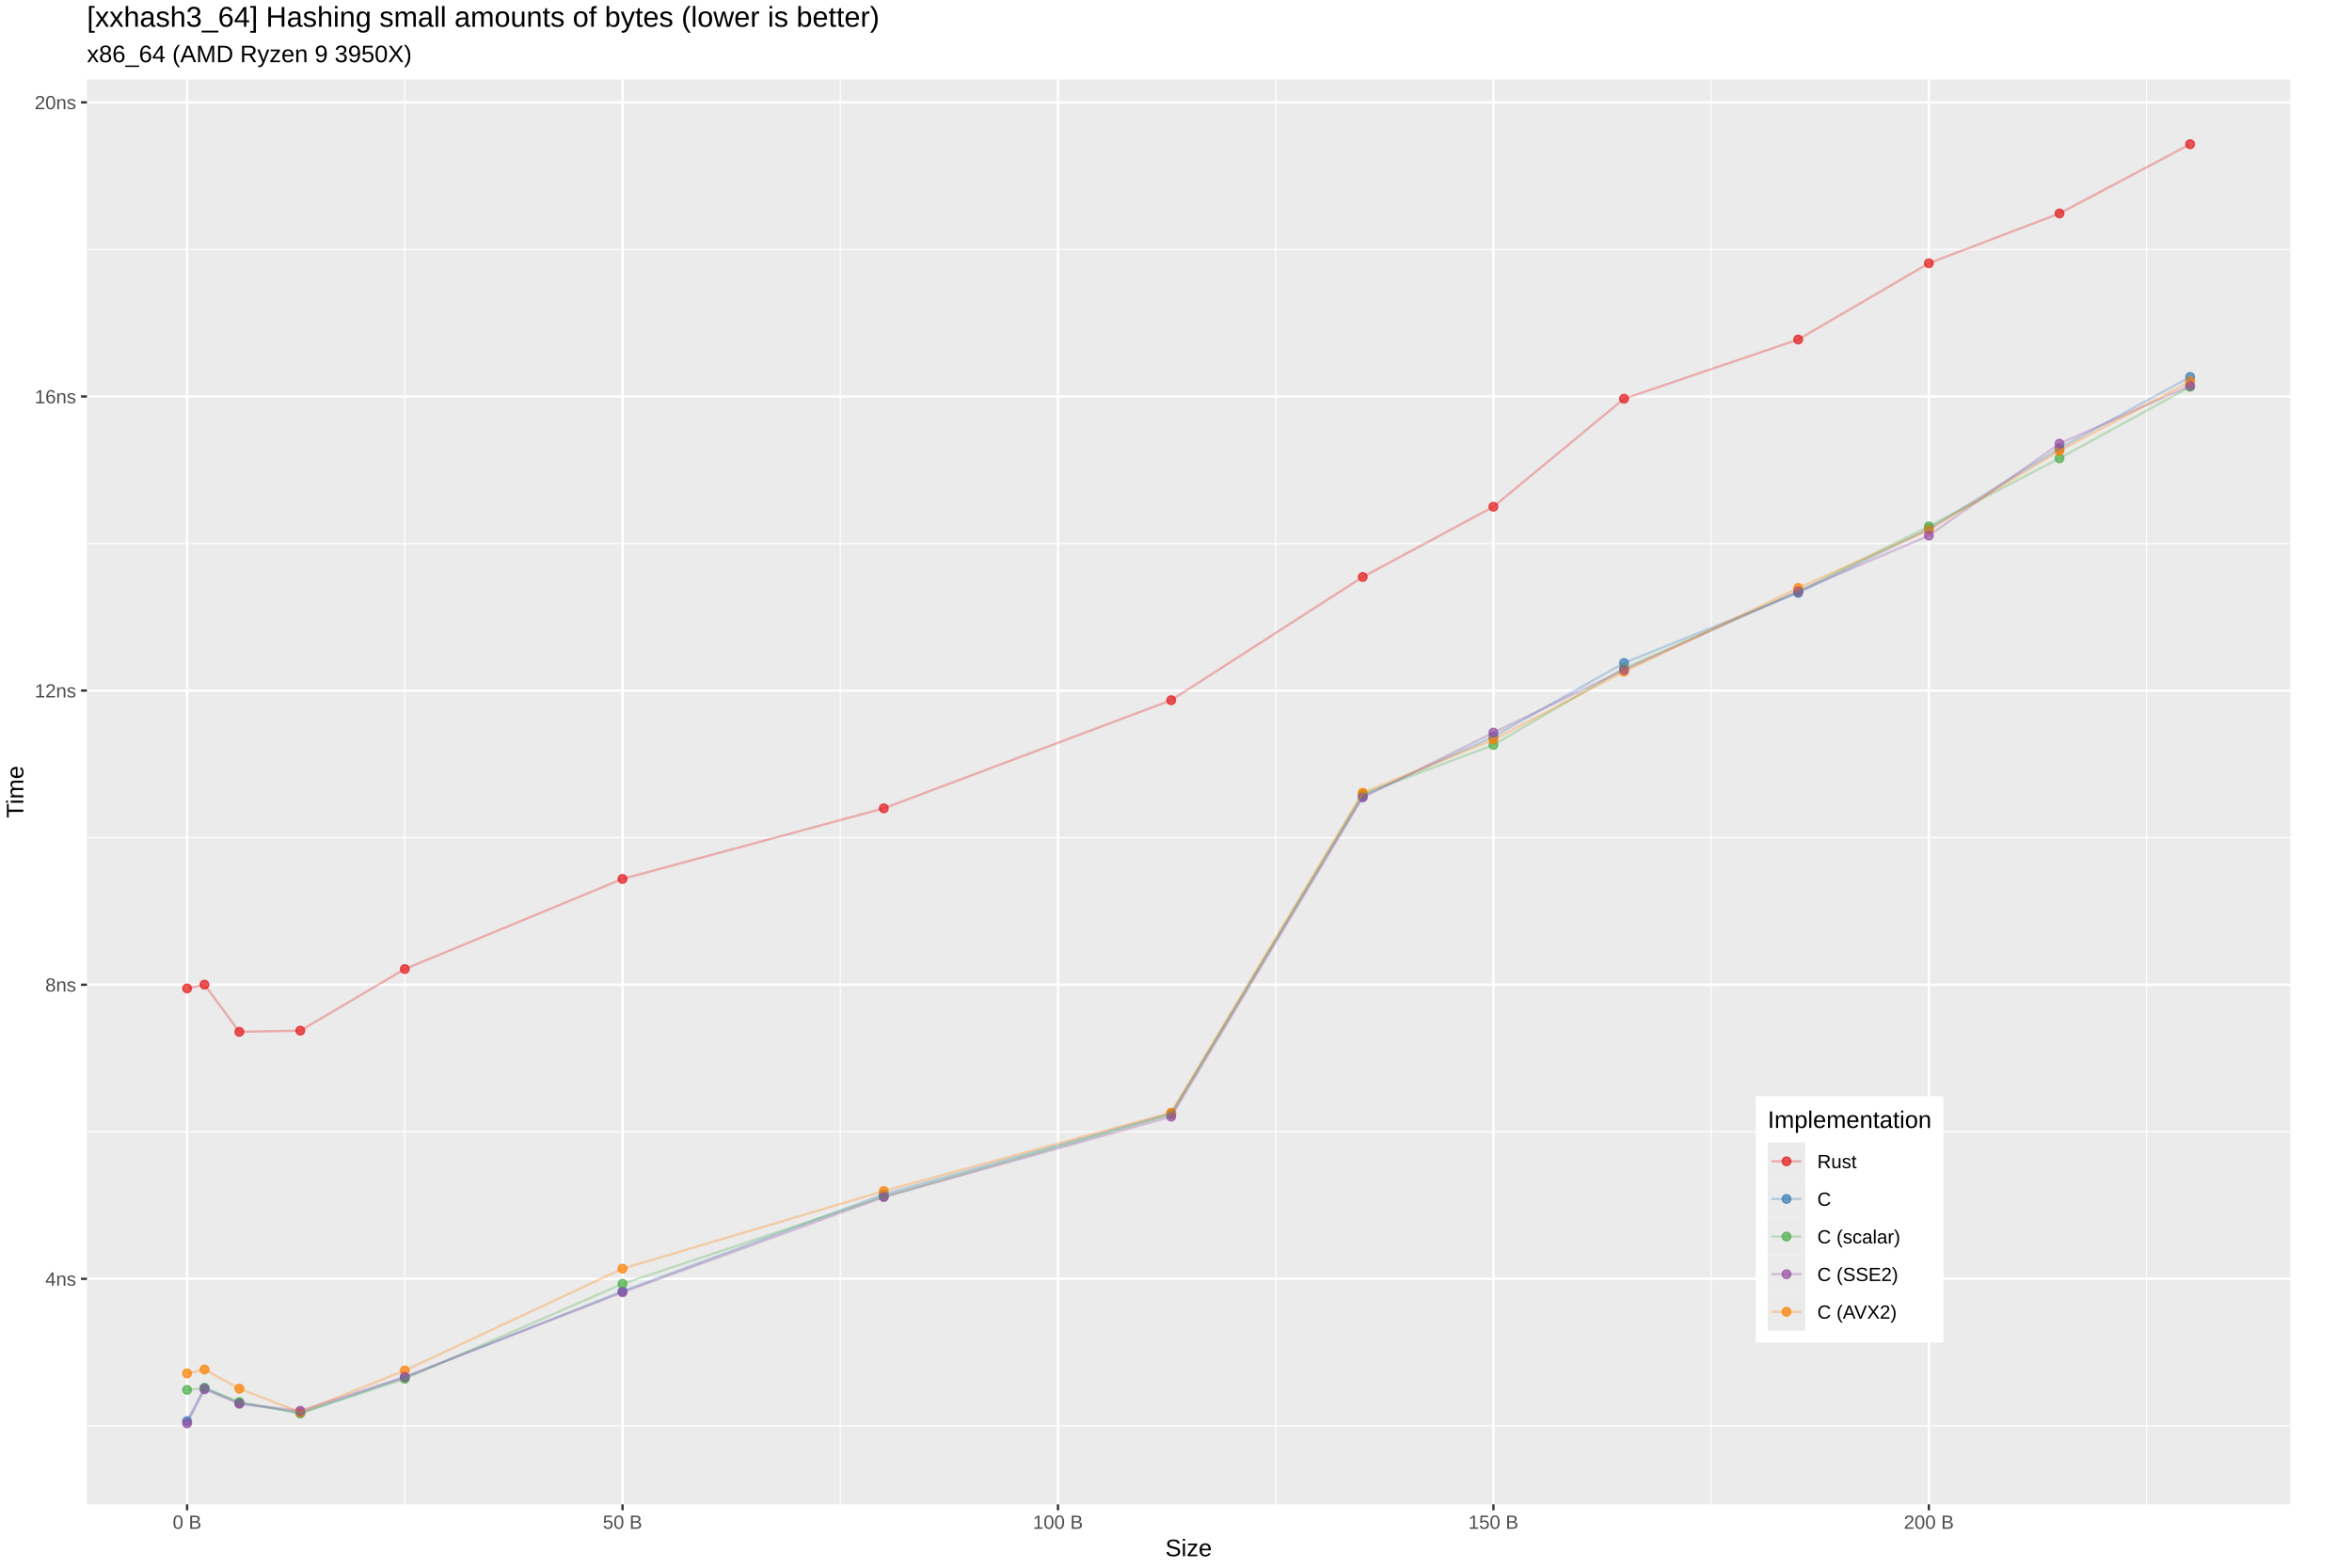
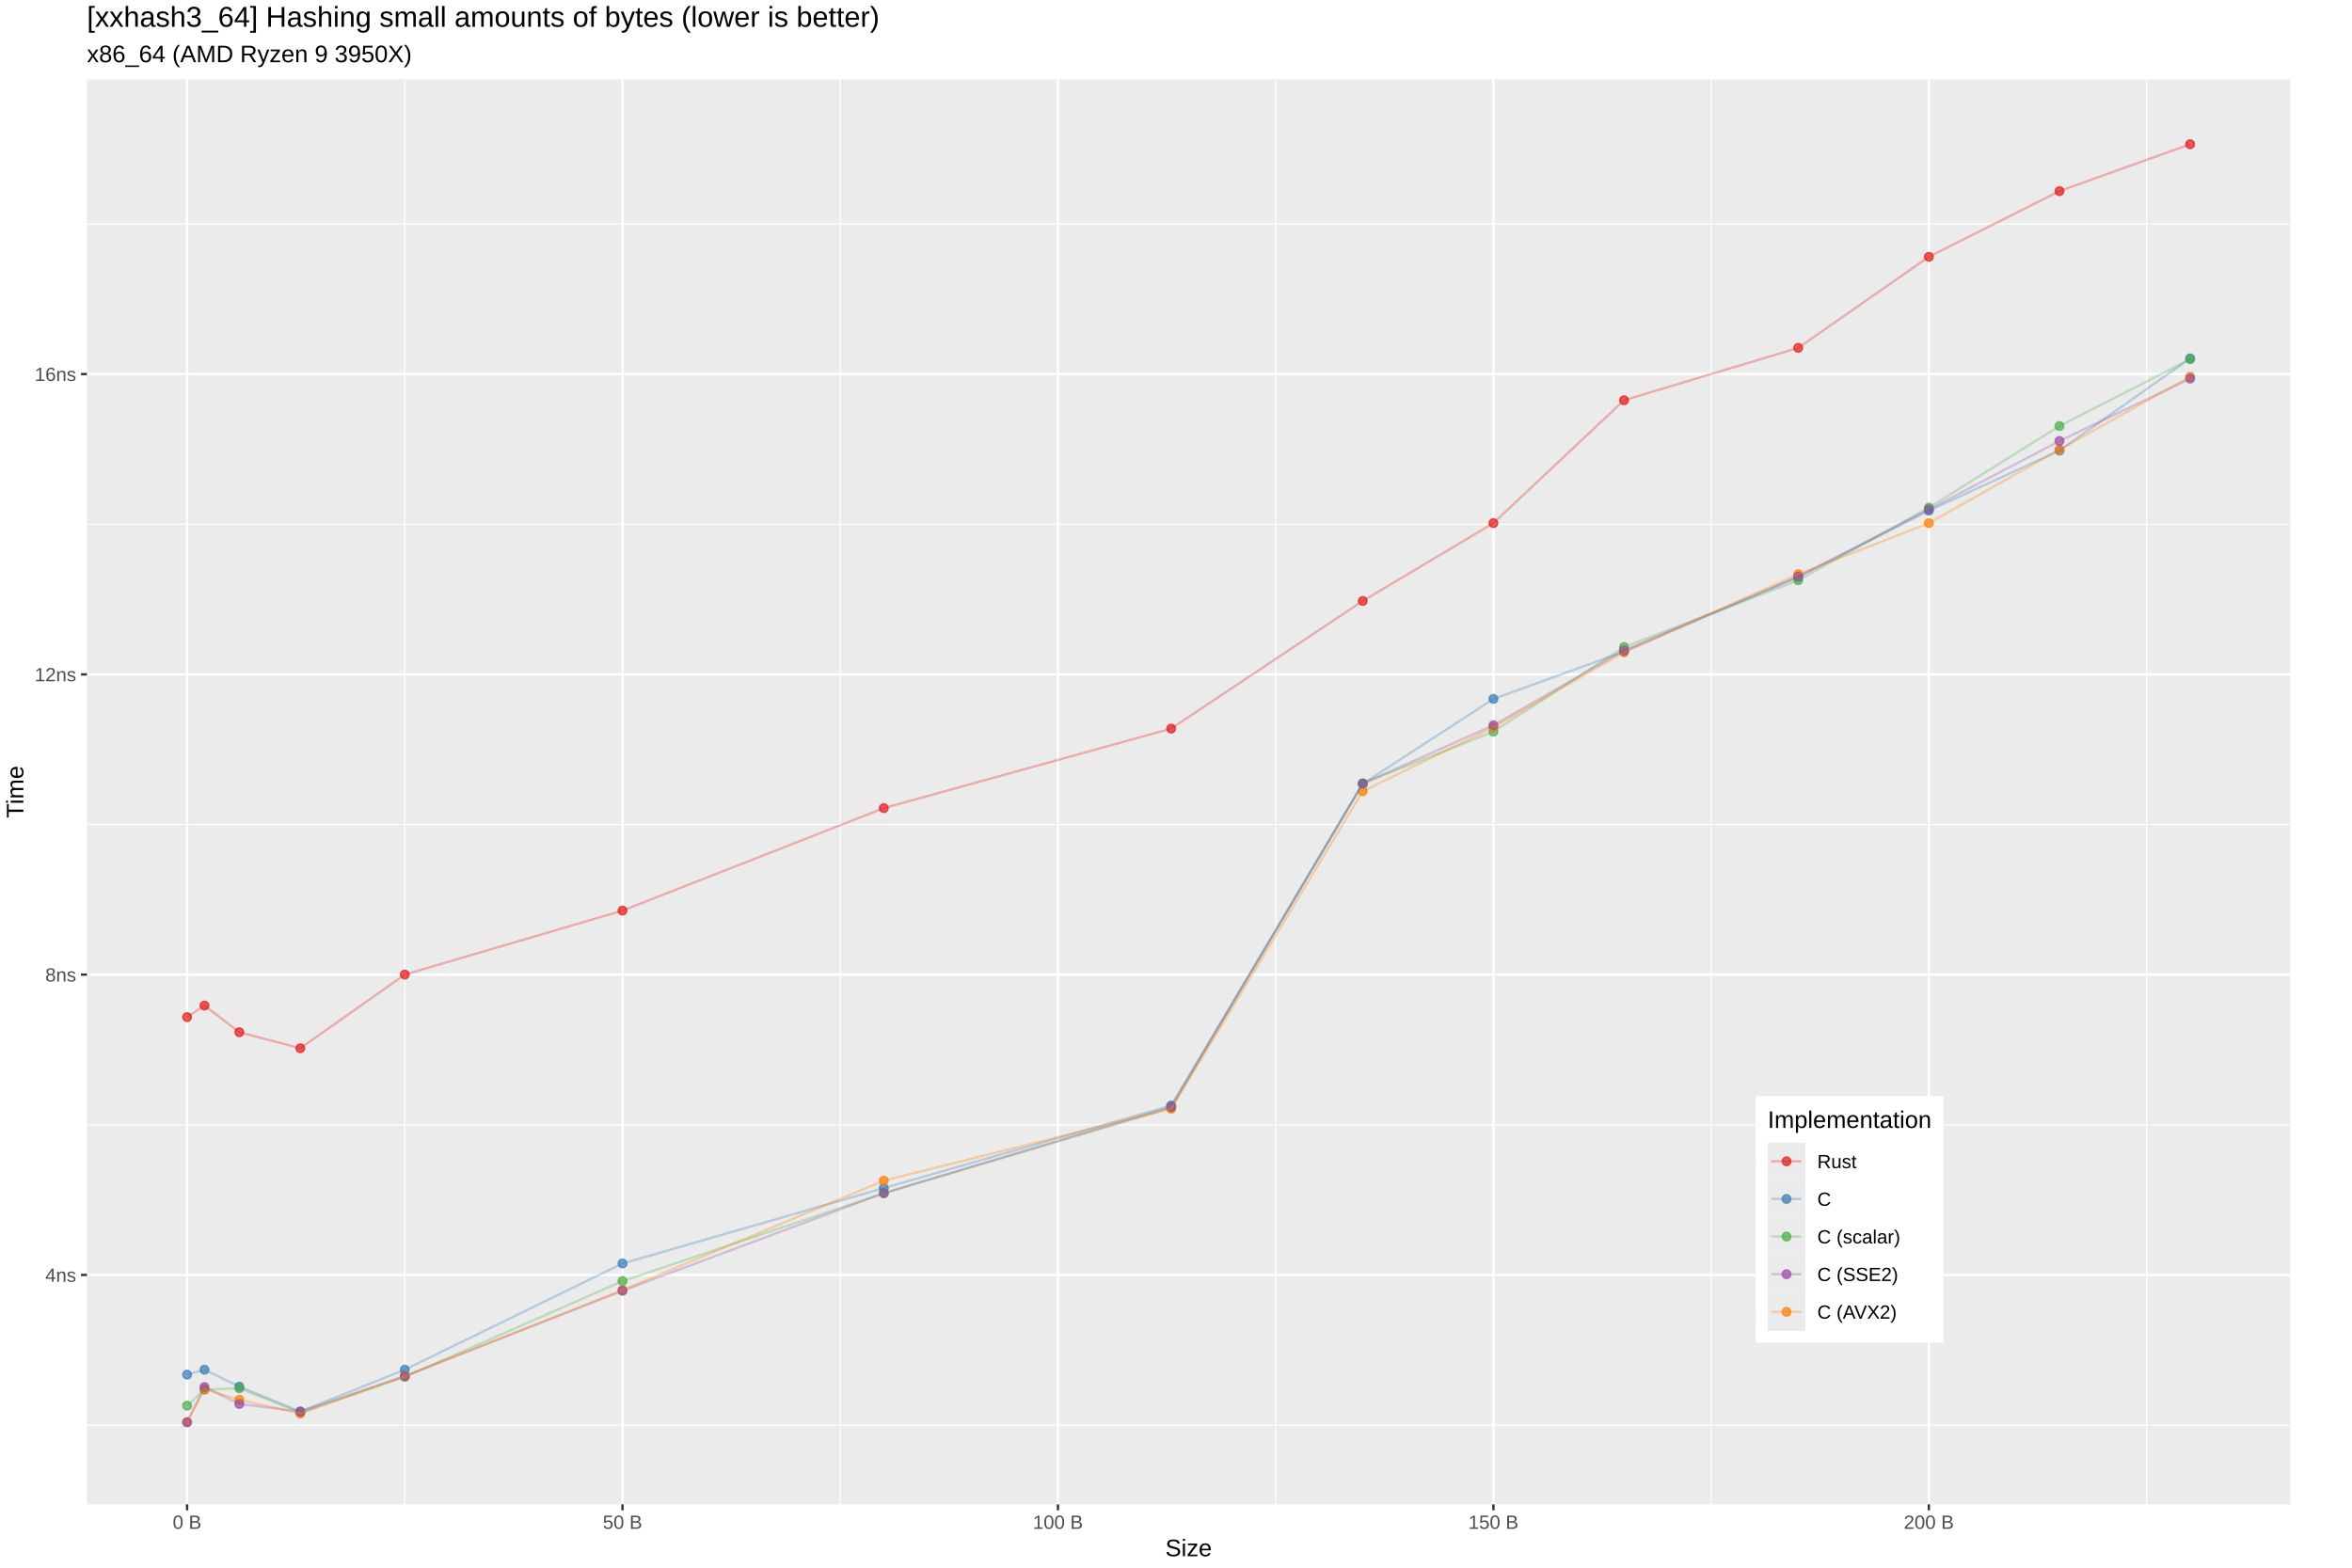
<svg xmlns="http://www.w3.org/2000/svg" width="1440" height="960" class="svglite" viewBox="0 0 1080 720">
  <defs>
    <style>
      .svglite line,.svglite polyline,.svglite polygon,.svglite path,.svglite circle{fill:none;stroke:#000000;stroke-linecap:round;stroke-linejoin:round;stroke-miterlimit:10.00}.svglite text{white-space:pre}
    </style>
  </defs>
  <rect width="100%" height="100%" style="stroke-linecap:round;stroke-linejoin:round;stroke-miterlimit:10.00;stroke:none;fill:#FFFFFF" />
  <defs>
    <clipPath id="cpMC4wMHwxMDgwLjAwfDAuMDB8NzIwLjAw">
      <path d="M0 0h1080v720H0z" />
    </clipPath>
  </defs>
  <g clip-path="url(#cpMC4wMHwxMDgwLjAwfDAuMDB8NzIwLjAw)">
    <path d="M0 0h1080v720H0z" style="stroke-width:1.07;stroke:#FFFFFF;fill:#FFFFFF" />
  </g>
  <defs>
    <clipPath id="cpMzkuOTJ8MTA1MS42NXwzNi41MHw2OTAuOTE=">
      <path d="M39.92 36.5h1011.74v654.42H39.92z" />
    </clipPath>
  </defs>
  <g clip-path="url(#cpMzkuOTJ8MTA1MS42NXwzNi41MHw2OTAuOTE=)">
    <path d="M39.92 36.5h1011.74v654.42H39.92z" style="stroke-width:1.07;stroke:none;fill:#EBEBEB" />
-     <path d="M39.92 654.87h1011.73M39.92 519.79h1011.73M39.92 384.71h1011.73M39.92 249.63h1011.73M39.92 114.55h1011.73M185.88 690.91V36.5m199.95 654.41V36.5m199.95 654.41V36.5m199.94 654.41V36.5m199.95 654.41V36.5" style="stroke-width:0.53;stroke:#FFFFFF;stroke-linecap:butt" />
-     <path d="M39.92 587.33h1011.73M39.92 452.25h1011.73M39.92 317.17h1011.73M39.92 182.09h1011.73M39.92 47.01h1011.73M85.91 690.91V36.5m199.94 654.41V36.5M485.8 690.91V36.5m199.95 654.41V36.5M885.7 690.91V36.5" style="stroke-width:1.07;stroke:#FFFFFF;stroke-linecap:butt" />
-     <circle cx="85.91" cy="652.66" r="1.95" style="stroke-width:0.71;stroke:#377EB8;stroke-opacity:0.70;fill:#377EB8;fill-opacity:0.70" />
-     <circle cx="85.91" cy="638.35" r="1.95" style="stroke-width:0.71;stroke:#4DAF4A;stroke-opacity:0.70;fill:#4DAF4A;fill-opacity:0.70" />
-     <circle cx="85.91" cy="630.76" r="1.95" style="stroke-width:0.71;stroke:#FF7F00;stroke-opacity:0.70;fill:#FF7F00;fill-opacity:0.70" />
-     <circle cx="85.91" cy="653.71" r="1.95" style="stroke-width:0.71;stroke:#984EA3;stroke-opacity:0.70;fill:#984EA3;fill-opacity:0.70" />
-     <circle cx="85.91" cy="453.96" r="1.95" style="stroke-width:0.71;stroke:#E41A1C;stroke-opacity:0.70;fill:#E41A1C;fill-opacity:0.70" />
-     <circle cx="93.9" cy="637.39" r="1.95" style="stroke-width:0.71;stroke:#377EB8;stroke-opacity:0.70;fill:#377EB8;fill-opacity:0.70" />
-     <circle cx="93.9" cy="637.54" r="1.95" style="stroke-width:0.71;stroke:#4DAF4A;stroke-opacity:0.70;fill:#4DAF4A;fill-opacity:0.70" />
-     <circle cx="93.9" cy="628.98" r="1.95" style="stroke-width:0.71;stroke:#FF7F00;stroke-opacity:0.70;fill:#FF7F00;fill-opacity:0.70" />
-     <circle cx="93.9" cy="638.09" r="1.95" style="stroke-width:0.71;stroke:#984EA3;stroke-opacity:0.70;fill:#984EA3;fill-opacity:0.70" />
-     <circle cx="93.9" cy="452.22" r="1.95" style="stroke-width:0.71;stroke:#E41A1C;stroke-opacity:0.70;fill:#E41A1C;fill-opacity:0.70" />
-     <circle cx="109.9" cy="644.33" r="1.95" style="stroke-width:0.71;stroke:#377EB8;stroke-opacity:0.70;fill:#377EB8;fill-opacity:0.70" />
-     <circle cx="109.9" cy="643.93" r="1.95" style="stroke-width:0.71;stroke:#4DAF4A;stroke-opacity:0.70;fill:#4DAF4A;fill-opacity:0.70" />
-     <circle cx="109.9" cy="637.79" r="1.95" style="stroke-width:0.71;stroke:#FF7F00;stroke-opacity:0.70;fill:#FF7F00;fill-opacity:0.70" />
-     <circle cx="109.9" cy="644.72" r="1.95" style="stroke-width:0.71;stroke:#984EA3;stroke-opacity:0.70;fill:#984EA3;fill-opacity:0.70" />
-     <circle cx="109.9" cy="473.89" r="1.95" style="stroke-width:0.71;stroke:#E41A1C;stroke-opacity:0.70;fill:#E41A1C;fill-opacity:0.70" />
-     <circle cx="137.89" cy="648.99" r="1.95" style="stroke-width:0.71;stroke:#377EB8;stroke-opacity:0.70;fill:#377EB8;fill-opacity:0.70" />
-     <circle cx="137.89" cy="649.07" r="1.95" style="stroke-width:0.71;stroke:#4DAF4A;stroke-opacity:0.70;fill:#4DAF4A;fill-opacity:0.70" />
-     <circle cx="137.89" cy="648.61" r="1.95" style="stroke-width:0.71;stroke:#FF7F00;stroke-opacity:0.70;fill:#FF7F00;fill-opacity:0.70" />
-     <circle cx="137.89" cy="647.93" r="1.95" style="stroke-width:0.71;stroke:#984EA3;stroke-opacity:0.70;fill:#984EA3;fill-opacity:0.70" />
-     <circle cx="137.89" cy="473.35" r="1.95" style="stroke-width:0.71;stroke:#E41A1C;stroke-opacity:0.70;fill:#E41A1C;fill-opacity:0.70" />
-     <circle cx="185.88" cy="632.55" r="1.95" style="stroke-width:0.71;stroke:#377EB8;stroke-opacity:0.70;fill:#377EB8;fill-opacity:0.70" />
-     <circle cx="185.88" cy="633.25" r="1.95" style="stroke-width:0.71;stroke:#4DAF4A;stroke-opacity:0.70;fill:#4DAF4A;fill-opacity:0.70" />
-     <circle cx="185.88" cy="629.43" r="1.95" style="stroke-width:0.71;stroke:#FF7F00;stroke-opacity:0.70;fill:#FF7F00;fill-opacity:0.70" />
-     <circle cx="185.88" cy="632.36" r="1.95" style="stroke-width:0.71;stroke:#984EA3;stroke-opacity:0.70;fill:#984EA3;fill-opacity:0.70" />
-     <circle cx="185.88" cy="445.05" r="1.95" style="stroke-width:0.71;stroke:#E41A1C;stroke-opacity:0.70;fill:#E41A1C;fill-opacity:0.70" />
-     <circle cx="285.85" cy="593.03" r="1.95" style="stroke-width:0.71;stroke:#377EB8;stroke-opacity:0.70;fill:#377EB8;fill-opacity:0.70" />
-     <circle cx="285.85" cy="589.62" r="1.95" style="stroke-width:0.71;stroke:#4DAF4A;stroke-opacity:0.70;fill:#4DAF4A;fill-opacity:0.70" />
-     <circle cx="285.85" cy="582.66" r="1.95" style="stroke-width:0.71;stroke:#FF7F00;stroke-opacity:0.70;fill:#FF7F00;fill-opacity:0.70" />
-     <circle cx="285.85" cy="593.52" r="1.95" style="stroke-width:0.71;stroke:#984EA3;stroke-opacity:0.70;fill:#984EA3;fill-opacity:0.70" />
-     <circle cx="285.85" cy="403.67" r="1.95" style="stroke-width:0.71;stroke:#E41A1C;stroke-opacity:0.70;fill:#E41A1C;fill-opacity:0.70" />
-     <circle cx="405.82" cy="548.53" r="1.95" style="stroke-width:0.71;stroke:#377EB8;stroke-opacity:0.70;fill:#377EB8;fill-opacity:0.70" />
-     <circle cx="405.82" cy="549.6" r="1.95" style="stroke-width:0.71;stroke:#4DAF4A;stroke-opacity:0.70;fill:#4DAF4A;fill-opacity:0.70" />
-     <circle cx="405.82" cy="547.01" r="1.95" style="stroke-width:0.71;stroke:#FF7F00;stroke-opacity:0.70;fill:#FF7F00;fill-opacity:0.70" />
-     <circle cx="405.82" cy="549.76" r="1.95" style="stroke-width:0.71;stroke:#984EA3;stroke-opacity:0.70;fill:#984EA3;fill-opacity:0.70" />
-     <circle cx="405.82" cy="371.24" r="1.95" style="stroke-width:0.71;stroke:#E41A1C;stroke-opacity:0.70;fill:#E41A1C;fill-opacity:0.70" />
-     <circle cx="537.79" cy="511.45" r="1.95" style="stroke-width:0.71;stroke:#377EB8;stroke-opacity:0.70;fill:#377EB8;fill-opacity:0.70" />
-     <circle cx="537.79" cy="511.8" r="1.95" style="stroke-width:0.71;stroke:#4DAF4A;stroke-opacity:0.70;fill:#4DAF4A;fill-opacity:0.70" />
-     <circle cx="537.79" cy="511.01" r="1.95" style="stroke-width:0.71;stroke:#FF7F00;stroke-opacity:0.70;fill:#FF7F00;fill-opacity:0.70" />
-     <circle cx="537.79" cy="512.87" r="1.95" style="stroke-width:0.71;stroke:#984EA3;stroke-opacity:0.70;fill:#984EA3;fill-opacity:0.70" />
-     <circle cx="537.79" cy="321.59" r="1.95" style="stroke-width:0.71;stroke:#E41A1C;stroke-opacity:0.70;fill:#E41A1C;fill-opacity:0.70" />
-     <circle cx="625.76" cy="365.55" r="1.95" style="stroke-width:0.71;stroke:#377EB8;stroke-opacity:0.70;fill:#377EB8;fill-opacity:0.70" />
-     <circle cx="625.76" cy="364.73" r="1.95" style="stroke-width:0.71;stroke:#4DAF4A;stroke-opacity:0.70;fill:#4DAF4A;fill-opacity:0.70" />
-     <circle cx="625.76" cy="364.06" r="1.95" style="stroke-width:0.71;stroke:#FF7F00;stroke-opacity:0.70;fill:#FF7F00;fill-opacity:0.70" />
-     <circle cx="625.76" cy="366.22" r="1.95" style="stroke-width:0.71;stroke:#984EA3;stroke-opacity:0.70;fill:#984EA3;fill-opacity:0.70" />
-     <circle cx="625.76" cy="264.98" r="1.95" style="stroke-width:0.71;stroke:#E41A1C;stroke-opacity:0.70;fill:#E41A1C;fill-opacity:0.70" />
-     <circle cx="685.75" cy="338.31" r="1.95" style="stroke-width:0.71;stroke:#377EB8;stroke-opacity:0.70;fill:#377EB8;fill-opacity:0.70" />
-     <circle cx="685.75" cy="342.14" r="1.95" style="stroke-width:0.71;stroke:#4DAF4A;stroke-opacity:0.70;fill:#4DAF4A;fill-opacity:0.70" />
-     <circle cx="685.75" cy="339.7" r="1.95" style="stroke-width:0.71;stroke:#FF7F00;stroke-opacity:0.70;fill:#FF7F00;fill-opacity:0.70" />
-     <circle cx="685.75" cy="336.46" r="1.95" style="stroke-width:0.71;stroke:#984EA3;stroke-opacity:0.70;fill:#984EA3;fill-opacity:0.70" />
-     <circle cx="685.75" cy="232.73" r="1.95" style="stroke-width:0.71;stroke:#E41A1C;stroke-opacity:0.70;fill:#E41A1C;fill-opacity:0.70" />
-     <circle cx="745.73" cy="304.49" r="1.95" style="stroke-width:0.71;stroke:#377EB8;stroke-opacity:0.70;fill:#377EB8;fill-opacity:0.70" />
-     <circle cx="745.73" cy="306.92" r="1.95" style="stroke-width:0.71;stroke:#4DAF4A;stroke-opacity:0.70;fill:#4DAF4A;fill-opacity:0.70" />
-     <circle cx="745.73" cy="308.46" r="1.95" style="stroke-width:0.71;stroke:#FF7F00;stroke-opacity:0.70;fill:#FF7F00;fill-opacity:0.70" />
-     <circle cx="745.73" cy="307.62" r="1.95" style="stroke-width:0.71;stroke:#984EA3;stroke-opacity:0.70;fill:#984EA3;fill-opacity:0.70" />
-     <circle cx="745.73" cy="183.13" r="1.95" style="stroke-width:0.71;stroke:#E41A1C;stroke-opacity:0.70;fill:#E41A1C;fill-opacity:0.70" />
-     <circle cx="825.71" cy="272.31" r="1.95" style="stroke-width:0.71;stroke:#377EB8;stroke-opacity:0.70;fill:#377EB8;fill-opacity:0.70" />
-     <circle cx="825.71" cy="271.65" r="1.95" style="stroke-width:0.71;stroke:#4DAF4A;stroke-opacity:0.70;fill:#4DAF4A;fill-opacity:0.70" />
-     <circle cx="825.71" cy="270.04" r="1.95" style="stroke-width:0.71;stroke:#FF7F00;stroke-opacity:0.70;fill:#FF7F00;fill-opacity:0.70" />
-     <circle cx="825.71" cy="271.61" r="1.95" style="stroke-width:0.71;stroke:#984EA3;stroke-opacity:0.70;fill:#984EA3;fill-opacity:0.70" />
-     <circle cx="825.71" cy="155.94" r="1.95" style="stroke-width:0.71;stroke:#E41A1C;stroke-opacity:0.70;fill:#E41A1C;fill-opacity:0.70" />
-     <circle cx="885.7" cy="242.93" r="1.95" style="stroke-width:0.71;stroke:#377EB8;stroke-opacity:0.70;fill:#377EB8;fill-opacity:0.70" />
-     <circle cx="885.7" cy="241.73" r="1.95" style="stroke-width:0.71;stroke:#4DAF4A;stroke-opacity:0.70;fill:#4DAF4A;fill-opacity:0.70" />
-     <circle cx="885.7" cy="243.36" r="1.95" style="stroke-width:0.71;stroke:#FF7F00;stroke-opacity:0.70;fill:#FF7F00;fill-opacity:0.70" />
-     <circle cx="885.7" cy="245.96" r="1.95" style="stroke-width:0.71;stroke:#984EA3;stroke-opacity:0.70;fill:#984EA3;fill-opacity:0.70" />
-     <circle cx="885.7" cy="120.91" r="1.95" style="stroke-width:0.71;stroke:#E41A1C;stroke-opacity:0.70;fill:#E41A1C;fill-opacity:0.70" />
-     <circle cx="945.68" cy="205.88" r="1.95" style="stroke-width:0.71;stroke:#377EB8;stroke-opacity:0.70;fill:#377EB8;fill-opacity:0.70" />
-     <circle cx="945.68" cy="210.49" r="1.95" style="stroke-width:0.71;stroke:#4DAF4A;stroke-opacity:0.70;fill:#4DAF4A;fill-opacity:0.70" />
-     <circle cx="945.68" cy="207" r="1.95" style="stroke-width:0.71;stroke:#FF7F00;stroke-opacity:0.70;fill:#FF7F00;fill-opacity:0.70" />
-     <circle cx="945.68" cy="203.78" r="1.95" style="stroke-width:0.71;stroke:#984EA3;stroke-opacity:0.70;fill:#984EA3;fill-opacity:0.70" />
-     <circle cx="945.68" cy="98.03" r="1.95" style="stroke-width:0.71;stroke:#E41A1C;stroke-opacity:0.70;fill:#E41A1C;fill-opacity:0.70" />
-     <circle cx="1005.67" cy="173.12" r="1.95" style="stroke-width:0.71;stroke:#377EB8;stroke-opacity:0.70;fill:#377EB8;fill-opacity:0.70" />
-     <circle cx="1005.67" cy="177.67" r="1.95" style="stroke-width:0.71;stroke:#4DAF4A;stroke-opacity:0.70;fill:#4DAF4A;fill-opacity:0.70" />
-     <circle cx="1005.67" cy="175.17" r="1.95" style="stroke-width:0.71;stroke:#FF7F00;stroke-opacity:0.70;fill:#FF7F00;fill-opacity:0.70" />
-     <circle cx="1005.67" cy="177.14" r="1.95" style="stroke-width:0.71;stroke:#984EA3;stroke-opacity:0.70;fill:#984EA3;fill-opacity:0.70" />
+     <path d="M39.92 654.5h1011.73M39.92 516.59h1011.73M39.92 378.68h1011.73M39.92 240.77h1011.73M39.92 102.86h1011.73M185.88 690.91V36.5m199.95 654.41V36.5m199.95 654.41V36.5m199.94 654.41V36.5m199.95 654.41V36.5" style="stroke-width:0.53;stroke:#FFFFFF;stroke-linecap:butt" />
+     <path d="M39.92 585.54h1011.73M39.92 447.63h1011.73M39.92 309.72h1011.73M39.92 171.81h1011.73M85.91 690.91V36.5m199.94 654.41V36.5M485.8 690.91V36.5m199.95 654.41V36.5M885.7 690.91V36.5" style="stroke-width:1.07;stroke:#FFFFFF;stroke-linecap:butt" />
+     <circle cx="85.91" cy="631.33" r="1.95" style="stroke-width:0.71;stroke:#377EB8;stroke-opacity:0.70;fill:#377EB8;fill-opacity:0.70" />
+     <circle cx="85.91" cy="645.59" r="1.95" style="stroke-width:0.71;stroke:#4DAF4A;stroke-opacity:0.70;fill:#4DAF4A;fill-opacity:0.70" />
+     <circle cx="85.91" cy="653.13" r="1.95" style="stroke-width:0.71;stroke:#FF7F00;stroke-opacity:0.70;fill:#FF7F00;fill-opacity:0.70" />
+     <circle cx="85.91" cy="653.21" r="1.95" style="stroke-width:0.71;stroke:#984EA3;stroke-opacity:0.70;fill:#984EA3;fill-opacity:0.70" />
+     <circle cx="85.91" cy="467.12" r="1.95" style="stroke-width:0.71;stroke:#E41A1C;stroke-opacity:0.70;fill:#E41A1C;fill-opacity:0.70" />
+     <circle cx="93.9" cy="629.08" r="1.95" style="stroke-width:0.71;stroke:#377EB8;stroke-opacity:0.70;fill:#377EB8;fill-opacity:0.70" />
+     <circle cx="93.9" cy="638.25" r="1.95" style="stroke-width:0.71;stroke:#4DAF4A;stroke-opacity:0.70;fill:#4DAF4A;fill-opacity:0.70" />
+     <circle cx="93.9" cy="638" r="1.95" style="stroke-width:0.71;stroke:#FF7F00;stroke-opacity:0.70;fill:#FF7F00;fill-opacity:0.70" />
+     <circle cx="93.9" cy="637.03" r="1.95" style="stroke-width:0.71;stroke:#984EA3;stroke-opacity:0.70;fill:#984EA3;fill-opacity:0.70" />
+     <circle cx="93.9" cy="461.83" r="1.95" style="stroke-width:0.71;stroke:#E41A1C;stroke-opacity:0.70;fill:#E41A1C;fill-opacity:0.70" />
+     <circle cx="109.9" cy="636.83" r="1.95" style="stroke-width:0.71;stroke:#377EB8;stroke-opacity:0.70;fill:#377EB8;fill-opacity:0.70" />
+     <circle cx="109.9" cy="637.59" r="1.95" style="stroke-width:0.71;stroke:#4DAF4A;stroke-opacity:0.70;fill:#4DAF4A;fill-opacity:0.70" />
+     <circle cx="109.9" cy="642.86" r="1.95" style="stroke-width:0.71;stroke:#FF7F00;stroke-opacity:0.70;fill:#FF7F00;fill-opacity:0.70" />
+     <circle cx="109.9" cy="644.81" r="1.95" style="stroke-width:0.71;stroke:#984EA3;stroke-opacity:0.70;fill:#984EA3;fill-opacity:0.70" />
+     <circle cx="109.9" cy="474.07" r="1.95" style="stroke-width:0.71;stroke:#E41A1C;stroke-opacity:0.70;fill:#E41A1C;fill-opacity:0.70" />
+     <circle cx="137.89" cy="648.29" r="1.95" style="stroke-width:0.71;stroke:#377EB8;stroke-opacity:0.70;fill:#377EB8;fill-opacity:0.70" />
+     <circle cx="137.89" cy="648.79" r="1.95" style="stroke-width:0.71;stroke:#4DAF4A;stroke-opacity:0.70;fill:#4DAF4A;fill-opacity:0.70" />
+     <circle cx="137.89" cy="649.18" r="1.95" style="stroke-width:0.71;stroke:#FF7F00;stroke-opacity:0.70;fill:#FF7F00;fill-opacity:0.70" />
+     <circle cx="137.89" cy="648.3" r="1.95" style="stroke-width:0.71;stroke:#984EA3;stroke-opacity:0.70;fill:#984EA3;fill-opacity:0.70" />
+     <circle cx="137.89" cy="481.44" r="1.95" style="stroke-width:0.71;stroke:#E41A1C;stroke-opacity:0.70;fill:#E41A1C;fill-opacity:0.70" />
+     <circle cx="185.88" cy="629.05" r="1.95" style="stroke-width:0.71;stroke:#377EB8;stroke-opacity:0.70;fill:#377EB8;fill-opacity:0.70" />
+     <circle cx="185.88" cy="632.36" r="1.95" style="stroke-width:0.71;stroke:#4DAF4A;stroke-opacity:0.70;fill:#4DAF4A;fill-opacity:0.70" />
+     <circle cx="185.88" cy="632.03" r="1.95" style="stroke-width:0.71;stroke:#FF7F00;stroke-opacity:0.70;fill:#FF7F00;fill-opacity:0.70" />
+     <circle cx="185.88" cy="632" r="1.95" style="stroke-width:0.71;stroke:#984EA3;stroke-opacity:0.70;fill:#984EA3;fill-opacity:0.70" />
+     <circle cx="185.88" cy="447.59" r="1.95" style="stroke-width:0.71;stroke:#E41A1C;stroke-opacity:0.70;fill:#E41A1C;fill-opacity:0.70" />
+     <circle cx="285.85" cy="580.28" r="1.95" style="stroke-width:0.71;stroke:#377EB8;stroke-opacity:0.70;fill:#377EB8;fill-opacity:0.70" />
+     <circle cx="285.85" cy="588.36" r="1.95" style="stroke-width:0.71;stroke:#4DAF4A;stroke-opacity:0.70;fill:#4DAF4A;fill-opacity:0.70" />
+     <circle cx="285.85" cy="592.52" r="1.95" style="stroke-width:0.71;stroke:#FF7F00;stroke-opacity:0.70;fill:#FF7F00;fill-opacity:0.70" />
+     <circle cx="285.85" cy="592.81" r="1.95" style="stroke-width:0.71;stroke:#984EA3;stroke-opacity:0.70;fill:#984EA3;fill-opacity:0.70" />
+     <circle cx="285.85" cy="418.22" r="1.95" style="stroke-width:0.71;stroke:#E41A1C;stroke-opacity:0.70;fill:#E41A1C;fill-opacity:0.70" />
+     <circle cx="405.82" cy="545.66" r="1.95" style="stroke-width:0.71;stroke:#377EB8;stroke-opacity:0.70;fill:#377EB8;fill-opacity:0.70" />
+     <circle cx="405.82" cy="548.03" r="1.95" style="stroke-width:0.71;stroke:#4DAF4A;stroke-opacity:0.70;fill:#4DAF4A;fill-opacity:0.70" />
+     <circle cx="405.82" cy="542.25" r="1.95" style="stroke-width:0.71;stroke:#FF7F00;stroke-opacity:0.70;fill:#FF7F00;fill-opacity:0.70" />
+     <circle cx="405.82" cy="547.94" r="1.95" style="stroke-width:0.71;stroke:#984EA3;stroke-opacity:0.70;fill:#984EA3;fill-opacity:0.70" />
+     <circle cx="405.82" cy="371.15" r="1.95" style="stroke-width:0.71;stroke:#E41A1C;stroke-opacity:0.70;fill:#E41A1C;fill-opacity:0.70" />
+     <circle cx="537.79" cy="507.75" r="1.95" style="stroke-width:0.71;stroke:#377EB8;stroke-opacity:0.70;fill:#377EB8;fill-opacity:0.70" />
+     <circle cx="537.79" cy="508.79" r="1.95" style="stroke-width:0.71;stroke:#4DAF4A;stroke-opacity:0.70;fill:#4DAF4A;fill-opacity:0.70" />
+     <circle cx="537.79" cy="509.2" r="1.95" style="stroke-width:0.71;stroke:#FF7F00;stroke-opacity:0.70;fill:#FF7F00;fill-opacity:0.70" />
+     <circle cx="537.79" cy="508.36" r="1.95" style="stroke-width:0.71;stroke:#984EA3;stroke-opacity:0.70;fill:#984EA3;fill-opacity:0.70" />
+     <circle cx="537.79" cy="334.62" r="1.95" style="stroke-width:0.71;stroke:#E41A1C;stroke-opacity:0.70;fill:#E41A1C;fill-opacity:0.70" />
+     <circle cx="625.76" cy="359.98" r="1.95" style="stroke-width:0.71;stroke:#377EB8;stroke-opacity:0.70;fill:#377EB8;fill-opacity:0.70" />
+     <circle cx="625.76" cy="359.77" r="1.95" style="stroke-width:0.71;stroke:#4DAF4A;stroke-opacity:0.70;fill:#4DAF4A;fill-opacity:0.70" />
+     <circle cx="625.76" cy="363.4" r="1.95" style="stroke-width:0.71;stroke:#FF7F00;stroke-opacity:0.70;fill:#FF7F00;fill-opacity:0.70" />
+     <circle cx="625.76" cy="359.86" r="1.95" style="stroke-width:0.71;stroke:#984EA3;stroke-opacity:0.70;fill:#984EA3;fill-opacity:0.70" />
+     <circle cx="625.76" cy="276.01" r="1.95" style="stroke-width:0.71;stroke:#E41A1C;stroke-opacity:0.70;fill:#E41A1C;fill-opacity:0.70" />
+     <circle cx="685.75" cy="321" r="1.95" style="stroke-width:0.71;stroke:#377EB8;stroke-opacity:0.70;fill:#377EB8;fill-opacity:0.70" />
+     <circle cx="685.75" cy="336.04" r="1.95" style="stroke-width:0.71;stroke:#4DAF4A;stroke-opacity:0.70;fill:#4DAF4A;fill-opacity:0.70" />
+     <circle cx="685.75" cy="334.07" r="1.95" style="stroke-width:0.71;stroke:#FF7F00;stroke-opacity:0.70;fill:#FF7F00;fill-opacity:0.70" />
+     <circle cx="685.75" cy="333.12" r="1.95" style="stroke-width:0.71;stroke:#984EA3;stroke-opacity:0.70;fill:#984EA3;fill-opacity:0.70" />
+     <circle cx="685.75" cy="240.25" r="1.95" style="stroke-width:0.71;stroke:#E41A1C;stroke-opacity:0.70;fill:#E41A1C;fill-opacity:0.70" />
+     <circle cx="745.73" cy="299.28" r="1.95" style="stroke-width:0.71;stroke:#377EB8;stroke-opacity:0.70;fill:#377EB8;fill-opacity:0.70" />
+     <circle cx="745.73" cy="297.17" r="1.95" style="stroke-width:0.71;stroke:#4DAF4A;stroke-opacity:0.70;fill:#4DAF4A;fill-opacity:0.70" />
+     <circle cx="745.73" cy="299.51" r="1.95" style="stroke-width:0.71;stroke:#FF7F00;stroke-opacity:0.70;fill:#FF7F00;fill-opacity:0.70" />
+     <circle cx="745.73" cy="298.66" r="1.95" style="stroke-width:0.71;stroke:#984EA3;stroke-opacity:0.70;fill:#984EA3;fill-opacity:0.70" />
+     <circle cx="745.73" cy="183.83" r="1.95" style="stroke-width:0.71;stroke:#E41A1C;stroke-opacity:0.70;fill:#E41A1C;fill-opacity:0.70" />
+     <circle cx="825.71" cy="264.97" r="1.95" style="stroke-width:0.71;stroke:#377EB8;stroke-opacity:0.70;fill:#377EB8;fill-opacity:0.70" />
+     <circle cx="825.71" cy="266.5" r="1.95" style="stroke-width:0.71;stroke:#4DAF4A;stroke-opacity:0.70;fill:#4DAF4A;fill-opacity:0.70" />
+     <circle cx="825.71" cy="263.71" r="1.95" style="stroke-width:0.71;stroke:#FF7F00;stroke-opacity:0.70;fill:#FF7F00;fill-opacity:0.70" />
+     <circle cx="825.71" cy="264.85" r="1.95" style="stroke-width:0.71;stroke:#984EA3;stroke-opacity:0.70;fill:#984EA3;fill-opacity:0.70" />
+     <circle cx="825.71" cy="159.76" r="1.95" style="stroke-width:0.71;stroke:#E41A1C;stroke-opacity:0.70;fill:#E41A1C;fill-opacity:0.70" />
+     <circle cx="885.7" cy="234.51" r="1.95" style="stroke-width:0.71;stroke:#377EB8;stroke-opacity:0.70;fill:#377EB8;fill-opacity:0.70" />
+     <circle cx="885.7" cy="233.14" r="1.95" style="stroke-width:0.71;stroke:#4DAF4A;stroke-opacity:0.70;fill:#4DAF4A;fill-opacity:0.70" />
+     <circle cx="885.7" cy="240.26" r="1.95" style="stroke-width:0.71;stroke:#FF7F00;stroke-opacity:0.70;fill:#FF7F00;fill-opacity:0.70" />
+     <circle cx="885.7" cy="233.97" r="1.95" style="stroke-width:0.71;stroke:#984EA3;stroke-opacity:0.70;fill:#984EA3;fill-opacity:0.70" />
+     <circle cx="885.7" cy="117.95" r="1.95" style="stroke-width:0.71;stroke:#E41A1C;stroke-opacity:0.70;fill:#E41A1C;fill-opacity:0.70" />
+     <circle cx="945.68" cy="206.94" r="1.95" style="stroke-width:0.71;stroke:#377EB8;stroke-opacity:0.70;fill:#377EB8;fill-opacity:0.70" />
+     <circle cx="945.68" cy="195.67" r="1.95" style="stroke-width:0.71;stroke:#4DAF4A;stroke-opacity:0.70;fill:#4DAF4A;fill-opacity:0.70" />
+     <circle cx="945.68" cy="206.44" r="1.95" style="stroke-width:0.71;stroke:#FF7F00;stroke-opacity:0.70;fill:#FF7F00;fill-opacity:0.70" />
+     <circle cx="945.68" cy="202.54" r="1.95" style="stroke-width:0.71;stroke:#984EA3;stroke-opacity:0.70;fill:#984EA3;fill-opacity:0.70" />
+     <circle cx="945.68" cy="87.76" r="1.95" style="stroke-width:0.71;stroke:#E41A1C;stroke-opacity:0.70;fill:#E41A1C;fill-opacity:0.70" />
+     <circle cx="1005.67" cy="164.58" r="1.95" style="stroke-width:0.71;stroke:#377EB8;stroke-opacity:0.70;fill:#377EB8;fill-opacity:0.70" />
+     <circle cx="1005.67" cy="164.99" r="1.95" style="stroke-width:0.71;stroke:#4DAF4A;stroke-opacity:0.70;fill:#4DAF4A;fill-opacity:0.70" />
+     <circle cx="1005.67" cy="173.05" r="1.95" style="stroke-width:0.71;stroke:#FF7F00;stroke-opacity:0.70;fill:#FF7F00;fill-opacity:0.70" />
+     <circle cx="1005.67" cy="173.88" r="1.95" style="stroke-width:0.71;stroke:#984EA3;stroke-opacity:0.70;fill:#984EA3;fill-opacity:0.70" />
    <circle cx="1005.67" cy="66.24" r="1.95" style="stroke-width:0.71;stroke:#E41A1C;stroke-opacity:0.70;fill:#E41A1C;fill-opacity:0.70" />
-     <path d="m85.91 453.96 7.99-1.74 16 21.67 27.99-.54 47.99-28.3 99.97-41.38 119.97-32.43 131.97-49.65 87.97-56.61 59.99-32.25 59.98-49.6 79.98-27.19 59.99-35.03 59.98-22.88 59.99-31.79" style="stroke-width:1.07;stroke:#E41A1C;stroke-opacity:0.30;stroke-linecap:butt" />
-     <path d="m85.91 652.66 7.99-15.27 16 6.94 27.99 4.66 47.99-16.44 99.97-39.52 119.97-44.5 131.97-37.08 87.97-145.9 59.99-27.24 59.98-33.82 79.98-32.18 59.99-29.38 59.98-37.05 59.99-32.76" style="stroke-width:1.07;stroke:#377EB8;stroke-opacity:0.30;stroke-linecap:butt" />
-     <path d="m85.91 638.35 7.99-.81 16 6.39 27.99 5.14 47.99-15.82 99.97-43.63 119.97-40.02 131.97-37.8 87.97-147.07 59.99-22.59 59.98-35.22 79.98-35.27 59.99-29.92 59.98-31.24 59.99-32.82" style="stroke-width:1.07;stroke:#4DAF4A;stroke-opacity:0.30;stroke-linecap:butt" />
-     <path d="m85.91 653.71 7.99-15.62 16 6.63 27.99 3.21 47.99-15.57 99.97-38.84 119.97-43.76 131.97-36.89 87.97-146.65 59.99-29.76 59.98-28.84 79.98-36.01 59.99-25.65 59.98-42.18 59.99-26.64" style="stroke-width:1.07;stroke:#984EA3;stroke-opacity:0.30;stroke-linecap:butt" />
-     <path d="m85.91 630.76 7.99-1.78 16 8.81 27.99 10.82 47.99-19.18 99.97-46.77 119.97-35.65 131.97-36 87.97-146.95 59.99-24.36 59.98-31.24 79.98-38.42 59.99-26.68L945.68 207l59.99-31.83" style="stroke-width:1.07;stroke:#FF7F00;stroke-opacity:0.30;stroke-linecap:butt" />
+     <path d="m85.91 467.12 7.99-5.29 16 12.24 27.99 7.37 47.99-33.85 99.97-29.37 119.97-47.07 131.97-36.53 87.97-58.61 59.99-35.76 59.98-56.42 79.98-24.07 59.99-41.81 59.98-30.19 59.99-21.52" style="stroke-width:1.07;stroke:#E41A1C;stroke-opacity:0.30;stroke-linecap:butt" />
+     <path d="m85.91 631.33 7.99-2.25 16 7.75 27.99 11.46 47.99-19.24 99.97-48.77 119.97-34.62 131.97-37.91 87.97-147.77L685.75 321l59.98-21.72 79.98-34.31 59.99-30.46 59.98-27.57 59.99-42.36" style="stroke-width:1.07;stroke:#377EB8;stroke-opacity:0.30;stroke-linecap:butt" />
+     <path d="m85.91 645.59 7.99-7.34 16-.66 27.99 11.2 47.99-16.43 99.97-44 119.97-40.33 131.97-39.24 87.97-149.02 59.99-23.73 59.98-38.87 79.98-30.67 59.99-33.36 59.98-37.47 59.99-30.68" style="stroke-width:1.07;stroke:#4DAF4A;stroke-opacity:0.30;stroke-linecap:butt" />
+     <path d="m85.91 653.21 7.99-16.18 16 7.78 27.99 3.49 47.99-16.3 99.97-39.19 119.97-44.87 131.97-39.58 87.97-148.5 59.99-26.74 59.98-34.46 79.98-33.81 59.99-30.88 59.98-31.43 59.99-28.66" style="stroke-width:1.07;stroke:#984EA3;stroke-opacity:0.30;stroke-linecap:butt" />
+     <path d="M85.91 653.13 93.9 638l16 4.86 27.99 6.32 47.99-17.15 99.97-39.51 119.97-50.27 131.97-33.05 87.97-145.8 59.99-29.33 59.98-34.56 79.98-35.8 59.99-23.45 59.98-33.82 59.99-33.39" style="stroke-width:1.07;stroke:#FF7F00;stroke-opacity:0.30;stroke-linecap:butt" />
  </g>
  <g clip-path="url(#cpMC4wMHwxMDgwLjAwfDAuMDB8NzIwLjAw)">
-     <text x="34.99" y="590.48" lengthAdjust="spacingAndGlyphs" style="font-size:8.80px;fill:#4D4D4D;font-family:&quot;Arial&quot;" text-anchor="end" textLength="14.19">4ns</text>
-     <text x="34.99" y="455.4" lengthAdjust="spacingAndGlyphs" style="font-size:8.80px;fill:#4D4D4D;font-family:&quot;Arial&quot;" text-anchor="end" textLength="14.19">8ns</text>
-     <text x="34.99" y="320.32" lengthAdjust="spacingAndGlyphs" style="font-size:8.80px;fill:#4D4D4D;font-family:&quot;Arial&quot;" text-anchor="end" textLength="19.09">12ns</text>
-     <text x="34.99" y="185.24" lengthAdjust="spacingAndGlyphs" style="font-size:8.80px;fill:#4D4D4D;font-family:&quot;Arial&quot;" text-anchor="end" textLength="19.09">16ns</text>
-     <text x="34.99" y="50.16" lengthAdjust="spacingAndGlyphs" style="font-size:8.80px;fill:#4D4D4D;font-family:&quot;Arial&quot;" text-anchor="end" textLength="19.09">20ns</text>
-     <path d="M37.18 587.33h2.74m-2.74-135.08h2.74m-2.74-135.08h2.74m-2.74-135.08h2.74M37.18 47.01h2.74m45.99 646.64v-2.74m199.94 2.74v-2.74m199.95 2.74v-2.74m199.95 2.74v-2.74m199.95 2.74v-2.74" style="stroke-width:1.07;stroke:#333333;stroke-linecap:butt" />
+     <text x="34.99" y="588.7" lengthAdjust="spacingAndGlyphs" style="font-size:8.80px;fill:#4D4D4D;font-family:&quot;Arial&quot;" text-anchor="end" textLength="14.19">4ns</text>
+     <text x="34.99" y="450.79" lengthAdjust="spacingAndGlyphs" style="font-size:8.80px;fill:#4D4D4D;font-family:&quot;Arial&quot;" text-anchor="end" textLength="14.19">8ns</text>
+     <text x="34.99" y="312.88" lengthAdjust="spacingAndGlyphs" style="font-size:8.80px;fill:#4D4D4D;font-family:&quot;Arial&quot;" text-anchor="end" textLength="19.09">12ns</text>
+     <text x="34.99" y="174.97" lengthAdjust="spacingAndGlyphs" style="font-size:8.80px;fill:#4D4D4D;font-family:&quot;Arial&quot;" text-anchor="end" textLength="19.09">16ns</text>
+     <path d="M37.18 585.54h2.74m-2.74-137.91h2.74m-2.74-137.91h2.74m-2.74-137.91h2.74m45.99 521.84v-2.74m199.94 2.74v-2.74m199.95 2.74v-2.74m199.95 2.74v-2.74m199.95 2.74v-2.74" style="stroke-width:1.07;stroke:#333333;stroke-linecap:butt" />
    <text x="85.91" y="702.15" lengthAdjust="spacingAndGlyphs" style="font-size:8.80px;fill:#4D4D4D;font-family:&quot;Arial&quot;" text-anchor="middle" textLength="13.2">0 B</text>
    <text x="285.85" y="702.15" lengthAdjust="spacingAndGlyphs" style="font-size:8.80px;fill:#4D4D4D;font-family:&quot;Arial&quot;" text-anchor="middle" textLength="18.1">50 B</text>
    <text x="485.8" y="702.15" lengthAdjust="spacingAndGlyphs" style="font-size:8.80px;fill:#4D4D4D;font-family:&quot;Arial&quot;" text-anchor="middle" textLength="23">100 B</text>
    <text x="685.75" y="702.15" lengthAdjust="spacingAndGlyphs" style="font-size:8.80px;fill:#4D4D4D;font-family:&quot;Arial&quot;" text-anchor="middle" textLength="23">150 B</text>
    <text x="885.7" y="702.15" lengthAdjust="spacingAndGlyphs" style="font-size:8.80px;fill:#4D4D4D;font-family:&quot;Arial&quot;" text-anchor="middle" textLength="23">200 B</text>
    <text x="545.79" y="714.73" lengthAdjust="spacingAndGlyphs" style="font-size:11.00px;font-family:&quot;Arial&quot;" text-anchor="middle" textLength="21.4">Size</text>
    <text lengthAdjust="spacingAndGlyphs" style="font-size:11.00px;font-family:&quot;Arial&quot;" text-anchor="middle" textLength="24.44" transform="rotate(-90 187.215 176.485)">Time</text>
    <path d="M806.22 503.45h86.17v113.16h-86.17z" style="stroke-width:1.07;stroke:none;fill:#FFFFFF" />
    <text x="811.7" y="518.03" lengthAdjust="spacingAndGlyphs" style="font-size:11.00px;font-family:&quot;Arial&quot;" textLength="75.21">Implementation</text>
    <path d="M811.7 524.73h17.28v17.28H811.7z" style="stroke-width:1.07;stroke:none;fill:#EBEBEB" />
    <circle cx="820.34" cy="533.37" r="1.95" style="stroke-width:0.71;stroke:#E41A1C;stroke-opacity:0.70;fill:#E41A1C;fill-opacity:0.70" />
    <path d="M813.43 533.37h13.82" style="stroke-width:1.07;stroke:#E41A1C;stroke-opacity:0.30;stroke-linecap:butt" />
    <path d="M811.7 542.01h17.28v17.28H811.7z" style="stroke-width:1.07;stroke:none;fill:#EBEBEB" />
    <circle cx="820.34" cy="550.65" r="1.95" style="stroke-width:0.71;stroke:#377EB8;stroke-opacity:0.70;fill:#377EB8;fill-opacity:0.70" />
    <path d="M813.43 550.65h13.82" style="stroke-width:1.07;stroke:#377EB8;stroke-opacity:0.30;stroke-linecap:butt" />
    <path d="M811.7 559.29h17.28v17.28H811.7z" style="stroke-width:1.07;stroke:none;fill:#EBEBEB" />
    <circle cx="820.34" cy="567.93" r="1.95" style="stroke-width:0.71;stroke:#4DAF4A;stroke-opacity:0.70;fill:#4DAF4A;fill-opacity:0.70" />
    <path d="M813.43 567.93h13.82" style="stroke-width:1.07;stroke:#4DAF4A;stroke-opacity:0.30;stroke-linecap:butt" />
    <path d="M811.7 576.57h17.28v17.28H811.7z" style="stroke-width:1.07;stroke:none;fill:#EBEBEB" />
    <circle cx="820.34" cy="585.21" r="1.95" style="stroke-width:0.71;stroke:#984EA3;stroke-opacity:0.70;fill:#984EA3;fill-opacity:0.70" />
    <path d="M813.43 585.21h13.82" style="stroke-width:1.07;stroke:#984EA3;stroke-opacity:0.30;stroke-linecap:butt" />
    <path d="M811.7 593.85h17.28v17.28H811.7z" style="stroke-width:1.07;stroke:none;fill:#EBEBEB" />
    <circle cx="820.34" cy="602.49" r="1.95" style="stroke-width:0.71;stroke:#FF7F00;stroke-opacity:0.70;fill:#FF7F00;fill-opacity:0.70" />
    <path d="M813.43 602.49h13.82" style="stroke-width:1.07;stroke:#FF7F00;stroke-opacity:0.30;stroke-linecap:butt" />
    <text x="834.46" y="536.52" lengthAdjust="spacingAndGlyphs" style="font-size:8.80px;font-family:&quot;Arial&quot;" textLength="18.09">Rust</text>
    <text x="834.46" y="553.8" lengthAdjust="spacingAndGlyphs" style="font-size:8.80px;font-family:&quot;Arial&quot;" textLength="6.35">C</text>
    <text x="834.46" y="571.08" lengthAdjust="spacingAndGlyphs" style="font-size:8.80px;font-family:&quot;Arial&quot;" textLength="38.12">C (scalar)</text>
    <text x="834.46" y="588.36" lengthAdjust="spacingAndGlyphs" style="font-size:8.80px;font-family:&quot;Arial&quot;" textLength="37.15">C (SSE2)</text>
    <text x="834.46" y="605.64" lengthAdjust="spacingAndGlyphs" style="font-size:8.80px;font-family:&quot;Arial&quot;" textLength="37.15">C (AVX2)</text>
    <text x="39.92" y="28.58" lengthAdjust="spacingAndGlyphs" style="font-size:11.00px;font-family:&quot;Arial&quot;" textLength="149.21">x86_64 (AMD Ryzen 9 3950X)</text>
    <text x="39.92" y="12.3" lengthAdjust="spacingAndGlyphs" style="font-size:13.20px;font-family:&quot;Arial&quot;" textLength="363.66">[xxhash3_64] Hashing small amounts of bytes (lower is better)</text>
  </g>
</svg>
